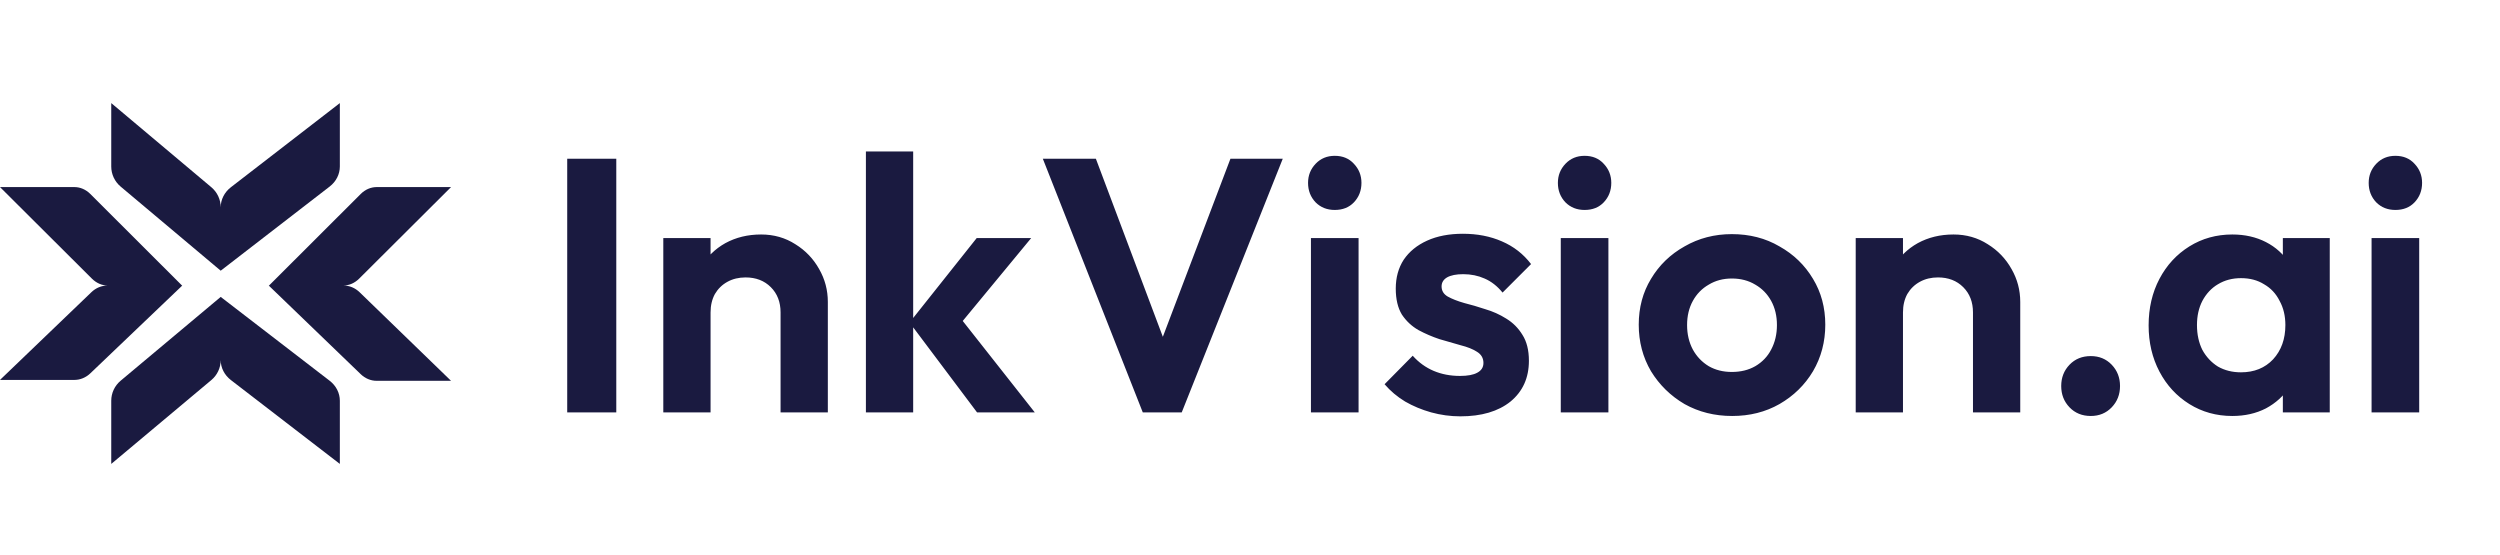
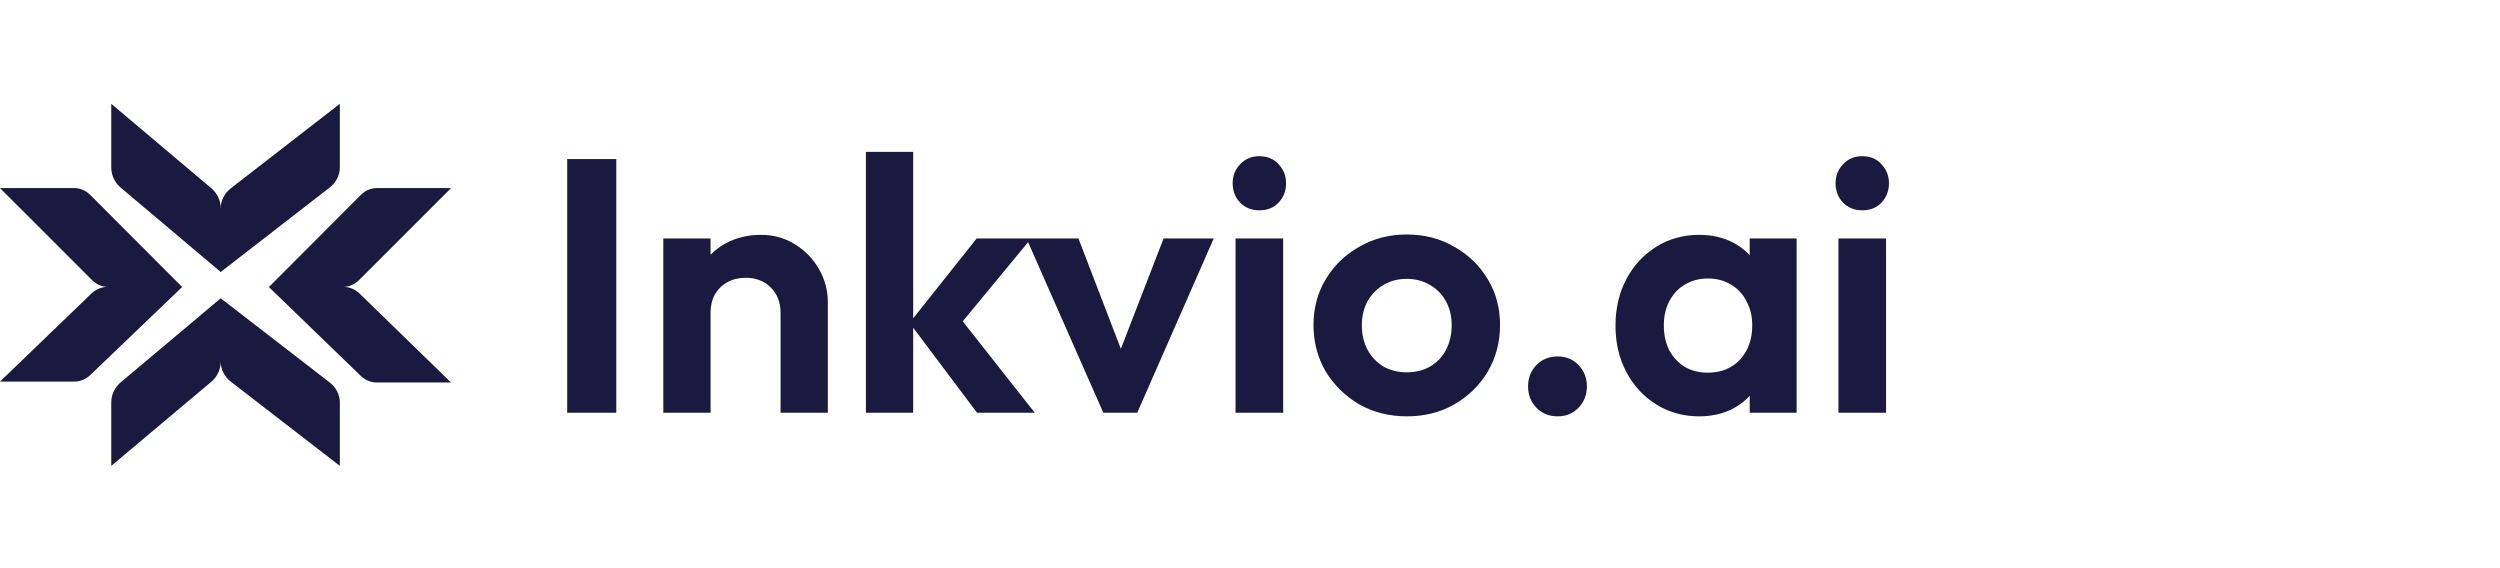
- <svg xmlns="http://www.w3.org/2000/svg" width="194" height="43" viewBox="0 0 194 43" fill="none">
-   <path d="M44.016 32V12.316H47.824V32H44.016ZM60.572 32V24.244C60.572 23.441 60.32 22.788 59.816 22.284C59.312 21.78 58.658 21.528 57.856 21.528C57.333 21.528 56.866 21.64 56.456 21.864C56.045 22.088 55.718 22.405 55.476 22.816C55.252 23.227 55.14 23.703 55.14 24.244L53.712 23.516C53.712 22.452 53.936 21.528 54.384 20.744C54.85 19.941 55.485 19.316 56.288 18.868C57.109 18.42 58.033 18.196 59.06 18.196C60.049 18.196 60.936 18.448 61.72 18.952C62.504 19.437 63.12 20.081 63.568 20.884C64.016 21.668 64.24 22.517 64.24 23.432V32H60.572ZM51.472 32V18.476H55.14V32H51.472ZM75.818 32L70.582 25.028L75.79 18.476H80.018L73.914 25.868L74.054 24.076L80.298 32H75.818ZM67.194 32V11.756H70.862V32H67.194ZM88.679 32L80.923 12.316H85.039L91.031 28.248H89.435L95.483 12.316H99.543L91.703 32H88.679ZM101.729 32V18.476H105.425V32H101.729ZM103.577 16.292C102.98 16.292 102.485 16.096 102.093 15.704C101.701 15.293 101.505 14.789 101.505 14.192C101.505 13.613 101.701 13.119 102.093 12.708C102.485 12.297 102.98 12.092 103.577 12.092C104.193 12.092 104.688 12.297 105.061 12.708C105.453 13.119 105.649 13.613 105.649 14.192C105.649 14.789 105.453 15.293 105.061 15.704C104.688 16.096 104.193 16.292 103.577 16.292ZM113.323 32.308C112.557 32.308 111.801 32.205 111.055 32C110.327 31.795 109.655 31.515 109.039 31.16C108.423 30.787 107.891 30.339 107.443 29.816L109.627 27.604C110.093 28.127 110.635 28.519 111.251 28.78C111.867 29.041 112.548 29.172 113.295 29.172C113.892 29.172 114.34 29.088 114.639 28.92C114.956 28.752 115.115 28.5 115.115 28.164C115.115 27.791 114.947 27.501 114.611 27.296C114.293 27.091 113.873 26.923 113.351 26.792C112.828 26.643 112.277 26.484 111.699 26.316C111.139 26.129 110.597 25.896 110.075 25.616C109.552 25.317 109.123 24.916 108.787 24.412C108.469 23.889 108.311 23.217 108.311 22.396C108.311 21.537 108.516 20.791 108.927 20.156C109.356 19.521 109.963 19.027 110.747 18.672C111.531 18.317 112.455 18.14 113.519 18.14C114.639 18.14 115.647 18.336 116.543 18.728C117.457 19.12 118.213 19.708 118.811 20.492L116.599 22.704C116.188 22.2 115.721 21.836 115.199 21.612C114.695 21.388 114.144 21.276 113.547 21.276C113.005 21.276 112.585 21.36 112.287 21.528C112.007 21.696 111.867 21.929 111.867 22.228C111.867 22.564 112.025 22.825 112.343 23.012C112.679 23.199 113.108 23.367 113.631 23.516C114.153 23.647 114.695 23.805 115.255 23.992C115.833 24.16 116.375 24.403 116.879 24.72C117.401 25.037 117.821 25.457 118.139 25.98C118.475 26.503 118.643 27.175 118.643 27.996C118.643 29.321 118.167 30.376 117.215 31.16C116.263 31.925 114.965 32.308 113.323 32.308ZM121.116 32V18.476H124.812V32H121.116ZM122.964 16.292C122.367 16.292 121.872 16.096 121.48 15.704C121.088 15.293 120.892 14.789 120.892 14.192C120.892 13.613 121.088 13.119 121.48 12.708C121.872 12.297 122.367 12.092 122.964 12.092C123.58 12.092 124.075 12.297 124.448 12.708C124.84 13.119 125.036 13.613 125.036 14.192C125.036 14.789 124.84 15.293 124.448 15.704C124.075 16.096 123.58 16.292 122.964 16.292ZM134.418 32.28C133.055 32.28 131.823 31.972 130.722 31.356C129.639 30.721 128.771 29.872 128.118 28.808C127.483 27.725 127.166 26.521 127.166 25.196C127.166 23.871 127.483 22.685 128.118 21.64C128.752 20.576 129.62 19.736 130.722 19.12C131.823 18.485 133.046 18.168 134.39 18.168C135.771 18.168 137.003 18.485 138.086 19.12C139.187 19.736 140.055 20.576 140.69 21.64C141.324 22.685 141.642 23.871 141.642 25.196C141.642 26.521 141.324 27.725 140.69 28.808C140.055 29.872 139.187 30.721 138.086 31.356C137.003 31.972 135.78 32.28 134.418 32.28ZM134.39 28.864C135.08 28.864 135.687 28.715 136.21 28.416C136.751 28.099 137.162 27.669 137.442 27.128C137.74 26.568 137.89 25.933 137.89 25.224C137.89 24.515 137.74 23.889 137.442 23.348C137.143 22.807 136.732 22.387 136.21 22.088C135.687 21.771 135.08 21.612 134.39 21.612C133.718 21.612 133.12 21.771 132.598 22.088C132.075 22.387 131.664 22.807 131.366 23.348C131.067 23.889 130.918 24.515 130.918 25.224C130.918 25.933 131.067 26.568 131.366 27.128C131.664 27.669 132.075 28.099 132.598 28.416C133.12 28.715 133.718 28.864 134.39 28.864ZM153.103 32V24.244C153.103 23.441 152.851 22.788 152.347 22.284C151.843 21.78 151.19 21.528 150.387 21.528C149.864 21.528 149.398 21.64 148.987 21.864C148.576 22.088 148.25 22.405 148.007 22.816C147.783 23.227 147.671 23.703 147.671 24.244L146.243 23.516C146.243 22.452 146.467 21.528 146.915 20.744C147.382 19.941 148.016 19.316 148.819 18.868C149.64 18.42 150.564 18.196 151.591 18.196C152.58 18.196 153.467 18.448 154.251 18.952C155.035 19.437 155.651 20.081 156.099 20.884C156.547 21.668 156.771 22.517 156.771 23.432V32H153.103ZM144.003 32V18.476H147.671V32H144.003ZM162.246 32.28C161.574 32.28 161.023 32.056 160.594 31.608C160.164 31.16 159.95 30.609 159.95 29.956C159.95 29.303 160.164 28.752 160.594 28.304C161.023 27.856 161.574 27.632 162.246 27.632C162.899 27.632 163.44 27.856 163.87 28.304C164.299 28.752 164.514 29.303 164.514 29.956C164.514 30.609 164.299 31.16 163.87 31.608C163.44 32.056 162.899 32.28 162.246 32.28ZM173.229 32.28C171.997 32.28 170.887 31.972 169.897 31.356C168.908 30.74 168.133 29.9 167.573 28.836C167.013 27.772 166.733 26.577 166.733 25.252C166.733 23.908 167.013 22.704 167.573 21.64C168.133 20.576 168.908 19.736 169.897 19.12C170.887 18.504 171.997 18.196 173.229 18.196C174.2 18.196 175.068 18.392 175.833 18.784C176.599 19.176 177.205 19.727 177.653 20.436C178.12 21.127 178.372 21.911 178.409 22.788V27.66C178.372 28.556 178.12 29.349 177.653 30.04C177.205 30.731 176.599 31.281 175.833 31.692C175.068 32.084 174.2 32.28 173.229 32.28ZM173.901 28.892C174.928 28.892 175.759 28.556 176.393 27.884C177.028 27.193 177.345 26.307 177.345 25.224C177.345 24.515 177.196 23.889 176.897 23.348C176.617 22.788 176.216 22.359 175.693 22.06C175.189 21.743 174.592 21.584 173.901 21.584C173.229 21.584 172.632 21.743 172.109 22.06C171.605 22.359 171.204 22.788 170.905 23.348C170.625 23.889 170.485 24.515 170.485 25.224C170.485 25.952 170.625 26.596 170.905 27.156C171.204 27.697 171.605 28.127 172.109 28.444C172.632 28.743 173.229 28.892 173.901 28.892ZM177.149 32V28.36L177.737 25.056L177.149 21.808V18.476H180.789V32H177.149ZM184.034 32V18.476H187.73V32H184.034ZM185.882 16.292C185.285 16.292 184.79 16.096 184.398 15.704C184.006 15.293 183.81 14.789 183.81 14.192C183.81 13.613 184.006 13.119 184.398 12.708C184.79 12.297 185.285 12.092 185.882 12.092C186.498 12.092 186.993 12.297 187.366 12.708C187.758 13.119 187.954 13.613 187.954 14.192C187.954 14.789 187.758 15.293 187.366 15.704C186.993 16.096 186.498 16.292 185.882 16.292Z" fill="#1A1A40" />
-   <path d="M7.009 28.971C6.663 29.301 6.224 29.482 5.771 29.482H0L7.092 22.675C7.438 22.342 7.878 22.159 8.332 22.159H8.372C7.92 22.159 7.482 21.97 7.136 21.626L0 14.517H5.771C6.224 14.517 6.663 14.706 7.009 15.052L14.127 22.159H14.144L7.009 28.971Z" fill="#1A1A40" />
-   <path d="M26.372 12.921C26.372 13.52 26.083 14.089 25.581 14.477L17.127 21.006L9.359 14.477C8.898 14.089 8.633 13.52 8.633 12.921V8L16.4 14.529C16.861 14.917 17.127 15.486 17.127 16.085C17.127 15.486 17.416 14.917 17.918 14.529L26.372 8V12.921Z" fill="#1A1A40" />
-   <path d="M25.581 29.546C26.083 29.932 26.372 30.5 26.372 31.097V36L17.918 29.493C17.416 29.107 17.127 28.54 17.127 27.943C17.127 28.54 16.861 29.107 16.4 29.493L8.633 36V31.097C8.633 30.5 8.898 29.932 9.359 29.546L17.127 23.04L25.581 29.546Z" fill="#1A1A40" />
-   <path d="M20.855 22.159H20.875L27.993 15.052C28.339 14.706 28.778 14.517 29.231 14.517H35.002L27.866 21.626C27.52 21.97 27.082 22.159 26.63 22.159H26.667C27.122 22.159 27.562 22.344 27.908 22.68L35 29.551H29.227C28.775 29.551 28.337 29.368 27.991 29.035L20.855 22.159Z" fill="#1A1A40" />
+ <svg xmlns="http://www.w3.org/2000/svg" width="194" height="44" viewBox="0 0 194 44" fill="none">
+   <path d="M44.016 32.028V12.344H47.824V32.028H44.016ZM60.572 32.028V24.272C60.572 23.469 60.32 22.816 59.816 22.312C59.312 21.808 58.658 21.556 57.856 21.556C57.333 21.556 56.866 21.668 56.456 21.892C56.045 22.116 55.718 22.433 55.476 22.844C55.252 23.254 55.14 23.73 55.14 24.272L53.712 23.544C53.712 22.48 53.936 21.556 54.384 20.772C54.85 19.969 55.485 19.344 56.288 18.896C57.109 18.448 58.033 18.224 59.06 18.224C60.049 18.224 60.936 18.476 61.72 18.98C62.504 19.465 63.12 20.109 63.568 20.912C64.016 21.696 64.24 22.545 64.24 23.46V32.028H60.572ZM51.472 32.028V18.504H55.14V32.028H51.472ZM75.818 32.028L70.582 25.056L75.79 18.504H80.018L73.914 25.896L74.054 24.104L80.298 32.028H75.818ZM67.194 32.028V11.784H70.862V32.028H67.194ZM85.618 32.028L79.654 18.504H83.686L87.97 29.648H85.982L90.294 18.504H94.186L88.25 32.028H85.618ZM95.878 32.028V18.504H99.574V32.028H95.878ZM97.726 16.32C97.129 16.32 96.634 16.124 96.242 15.732C95.85 15.321 95.654 14.817 95.654 14.22C95.654 13.641 95.85 13.146 96.242 12.736C96.634 12.325 97.129 12.12 97.726 12.12C98.342 12.12 98.837 12.325 99.21 12.736C99.602 13.146 99.798 13.641 99.798 14.22C99.798 14.817 99.602 15.321 99.21 15.732C98.837 16.124 98.342 16.32 97.726 16.32ZM109.179 32.308C107.817 32.308 106.585 32 105.483 31.384C104.401 30.749 103.533 29.9 102.879 28.836C102.245 27.753 101.927 26.549 101.927 25.224C101.927 23.898 102.245 22.713 102.879 21.668C103.514 20.604 104.382 19.764 105.483 19.148C106.585 18.513 107.807 18.196 109.151 18.196C110.533 18.196 111.765 18.513 112.847 19.148C113.949 19.764 114.817 20.604 115.451 21.668C116.086 22.713 116.403 23.898 116.403 25.224C116.403 26.549 116.086 27.753 115.451 28.836C114.817 29.9 113.949 30.749 112.847 31.384C111.765 32 110.542 32.308 109.179 32.308ZM109.151 28.892C109.842 28.892 110.449 28.742 110.971 28.444C111.513 28.126 111.923 27.697 112.203 27.156C112.502 26.596 112.651 25.961 112.651 25.252C112.651 24.542 112.502 23.917 112.203 23.376C111.905 22.834 111.494 22.414 110.971 22.116C110.449 21.798 109.842 21.64 109.151 21.64C108.479 21.64 107.882 21.798 107.359 22.116C106.837 22.414 106.426 22.834 106.127 23.376C105.829 23.917 105.679 24.542 105.679 25.252C105.679 25.961 105.829 26.596 106.127 27.156C106.426 27.697 106.837 28.126 107.359 28.444C107.882 28.742 108.479 28.892 109.151 28.892ZM120.874 32.308C120.202 32.308 119.652 32.084 119.222 31.636C118.793 31.188 118.578 30.637 118.578 29.984C118.578 29.33 118.793 28.78 119.222 28.332C119.652 27.884 120.202 27.66 120.874 27.66C121.528 27.66 122.069 27.884 122.498 28.332C122.928 28.78 123.142 29.33 123.142 29.984C123.142 30.637 122.928 31.188 122.498 31.636C122.069 32.084 121.528 32.308 120.874 32.308ZM131.858 32.308C130.626 32.308 129.515 32 128.526 31.384C127.537 30.768 126.762 29.928 126.202 28.864C125.642 27.8 125.362 26.605 125.362 25.28C125.362 23.936 125.642 22.732 126.202 21.668C126.762 20.604 127.537 19.764 128.526 19.148C129.515 18.532 130.626 18.224 131.858 18.224C132.829 18.224 133.697 18.42 134.462 18.812C135.227 19.204 135.834 19.754 136.282 20.464C136.749 21.154 137.001 21.938 137.038 22.816V27.688C137.001 28.584 136.749 29.377 136.282 30.068C135.834 30.758 135.227 31.309 134.462 31.72C133.697 32.112 132.829 32.308 131.858 32.308ZM132.53 28.92C133.557 28.92 134.387 28.584 135.022 27.912C135.657 27.221 135.974 26.334 135.974 25.252C135.974 24.542 135.825 23.917 135.526 23.376C135.246 22.816 134.845 22.386 134.322 22.088C133.818 21.77 133.221 21.612 132.53 21.612C131.858 21.612 131.261 21.77 130.738 22.088C130.234 22.386 129.833 22.816 129.534 23.376C129.254 23.917 129.114 24.542 129.114 25.252C129.114 25.98 129.254 26.624 129.534 27.184C129.833 27.725 130.234 28.154 130.738 28.472C131.261 28.77 131.858 28.92 132.53 28.92ZM135.778 32.028V28.388L136.366 25.084L135.778 21.836V18.504H139.418V32.028H135.778ZM142.663 32.028V18.504H146.359V32.028H142.663ZM144.511 16.32C143.914 16.32 143.419 16.124 143.027 15.732C142.635 15.321 142.439 14.817 142.439 14.22C142.439 13.641 142.635 13.146 143.027 12.736C143.419 12.325 143.914 12.12 144.511 12.12C145.127 12.12 145.622 12.325 145.995 12.736C146.387 13.146 146.583 13.641 146.583 14.22C146.583 14.817 146.387 15.321 145.995 15.732C145.622 16.124 145.127 16.32 144.511 16.32Z" fill="#1A1A40" />
+   <path d="M7.009 29.099C6.663 29.43 6.224 29.611 5.771 29.611H0L7.092 22.78C7.438 22.447 7.878 22.264 8.332 22.264H8.372C7.919 22.264 7.482 22.073 7.136 21.727L0 14.595H5.771C6.224 14.595 6.663 14.785 7.009 15.132L14.127 22.264H14.144L7.009 29.099Z" fill="#1A1A40" />
+   <path d="M26.372 12.993C26.372 13.594 26.083 14.165 25.581 14.554L17.127 21.106L9.359 14.554C8.899 14.165 8.633 13.594 8.633 12.993V8.056L16.4 14.607C16.861 14.996 17.127 15.567 17.127 16.168C17.127 15.567 17.416 14.996 17.918 14.607L26.372 8.056V12.993Z" fill="#1A1A40" />
+   <path d="M25.581 29.676C26.083 30.063 26.372 30.633 26.372 31.231V36.152L17.918 29.623C17.416 29.235 17.127 28.666 17.127 28.067C17.127 28.666 16.861 29.235 16.4 29.623L8.633 36.152V31.231C8.633 30.632 8.898 30.063 9.359 29.676L17.127 23.146L25.581 29.676Z" fill="#1A1A40" />
+   <path d="M20.855 22.264H20.875L27.993 15.132C28.339 14.785 28.778 14.595 29.231 14.595H35.002L27.866 21.727C27.52 22.073 27.082 22.264 26.63 22.264H26.667C27.122 22.264 27.562 22.448 27.908 22.785L35 29.681H29.227C28.775 29.681 28.337 29.497 27.991 29.163L20.855 22.264Z" fill="#1A1A40" />
</svg>
